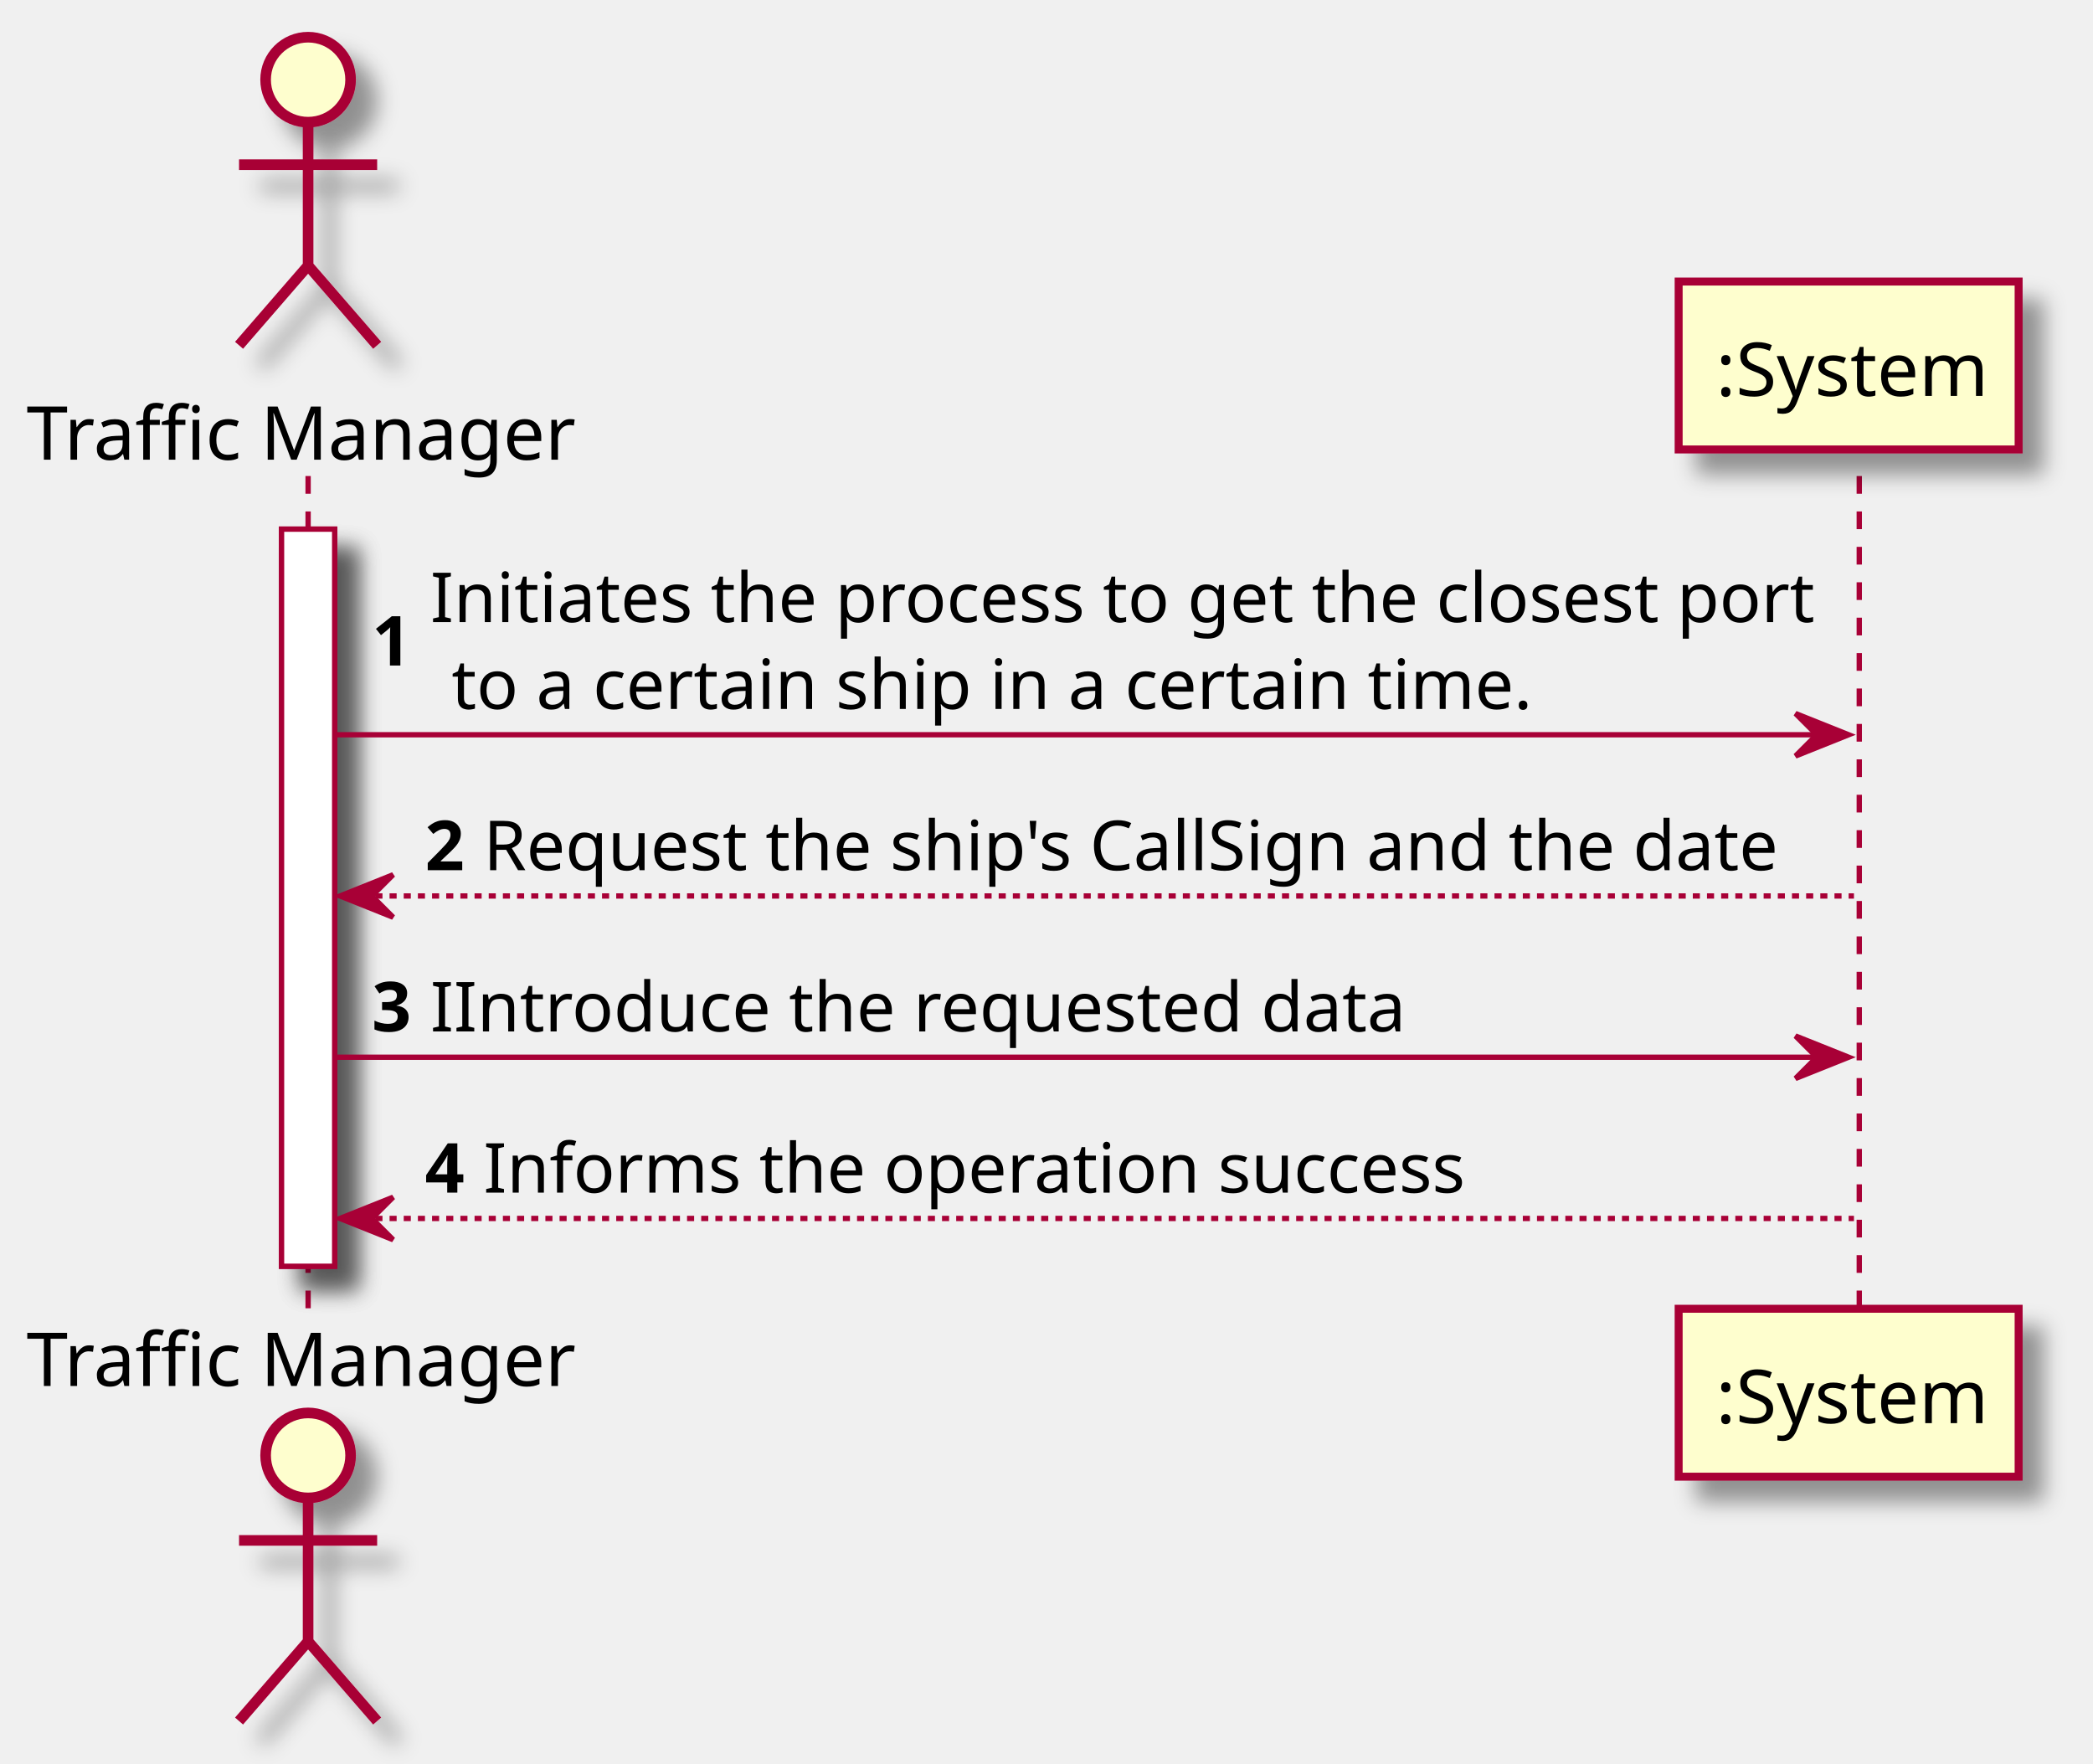
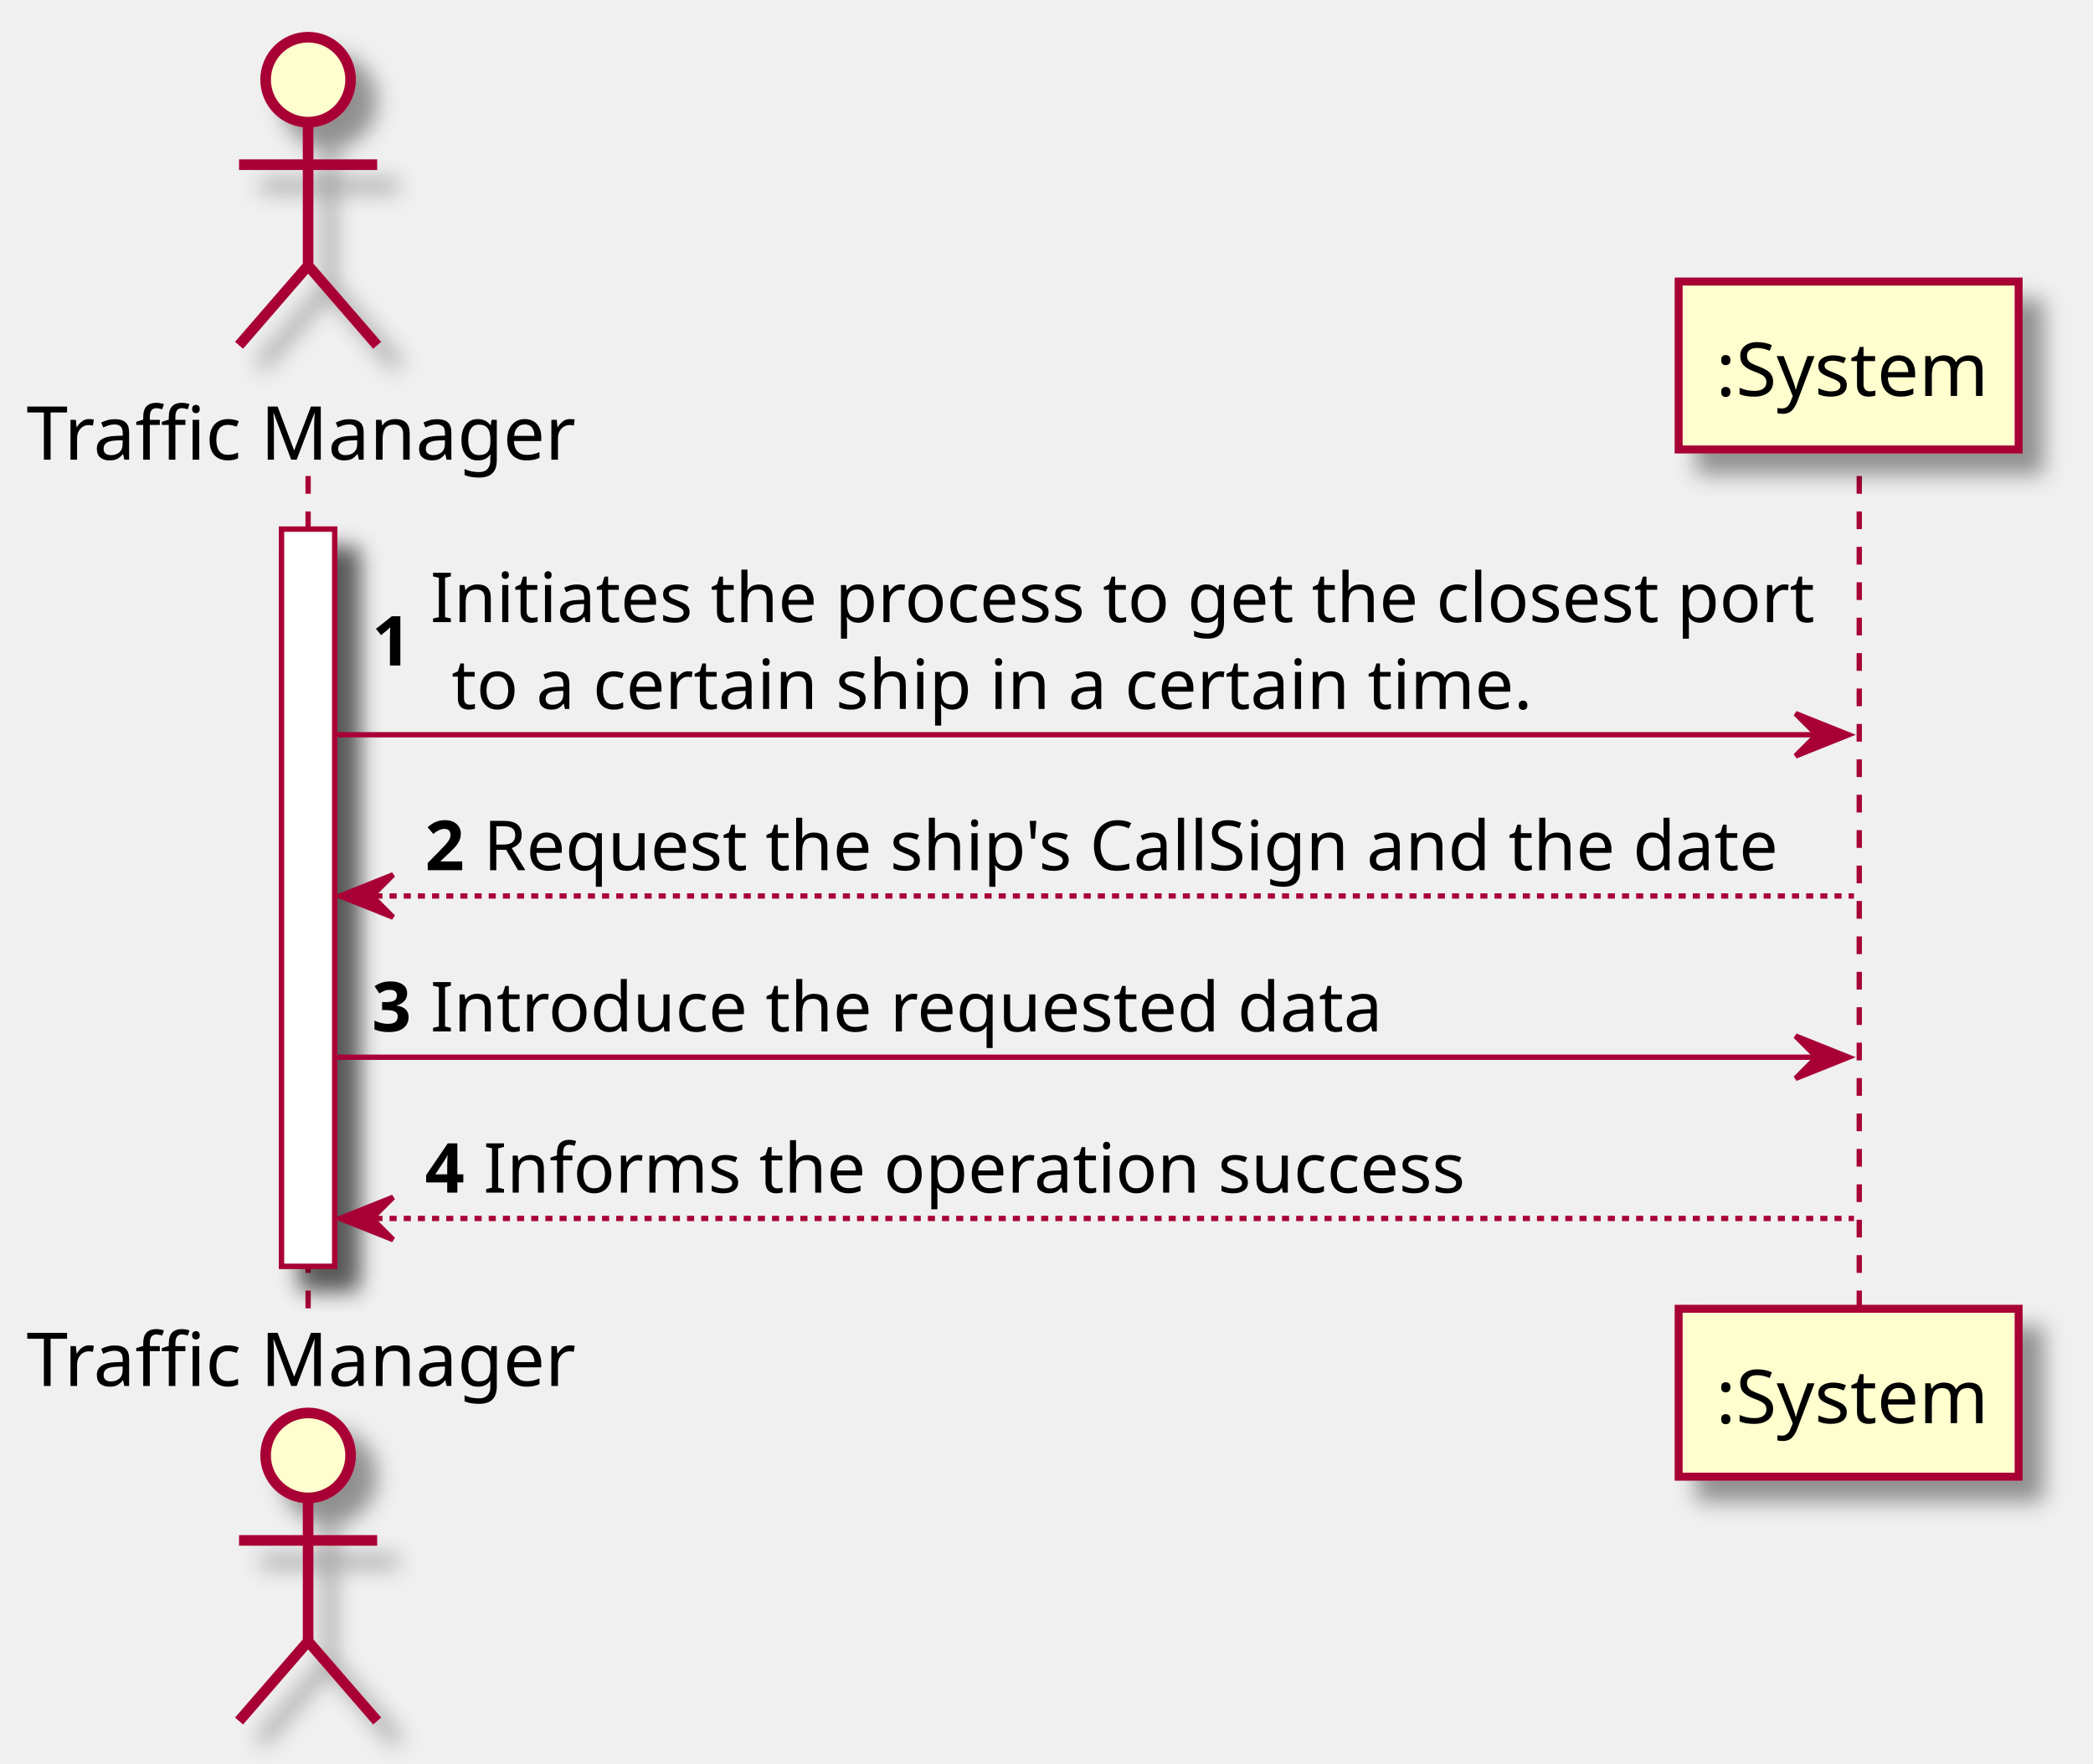
<svg xmlns="http://www.w3.org/2000/svg" contentScriptType="application/ecmascript" contentStyleType="text/css" height="498px" preserveAspectRatio="none" style="width:591px;height:498px;" version="1.1" viewBox="0 0 591 498" width="591px" zoomAndPan="magnify">
  <defs>
-     <filter height="300%" id="f1f1eoh909ut2v" width="300%" x="-1" y="-1">
+     <filter height="300%" id="ftv50fuv37fbu" width="300%" x="-1" y="-1">
      <feGaussianBlur result="blurOut" stdDeviation="3.0" />
      <feColorMatrix in="blurOut" result="blurOut2" type="matrix" values="0 0 0 0 0 0 0 0 0 0 0 0 0 0 0 0 0 0 .4 0" />
      <feOffset dx="6.0" dy="6.0" in="blurOut2" result="blurOut3" />
      <feBlend in="SourceGraphic" in2="blurOut3" mode="normal" />
    </filter>
  </defs>
  <g>
-     <rect fill="#FFFFFF" filter="url(#f1f1eoh909ut2v)" height="208.137" style="stroke:#A80036;stroke-width:1.5;" width="15" x="79.5" y="149.414" />
+     <rect fill="#FFFFFF" filter="url(#ftv50fuv37fbu)" height="208.137" style="stroke:#A80036;stroke-width:1.5;" width="15" x="79.5" y="149.414" />
    <line style="stroke:#A80036;stroke-width:1.5;stroke-dasharray:5.0,5.0;" x1="87" x2="87" y1="134.414" y2="371.051" />
    <line style="stroke:#A80036;stroke-width:1.5;stroke-dasharray:5.0,5.0;" x1="525" x2="525" y1="134.414" y2="371.051" />
    <text fill="#000000" font-family="sans-serif" font-size="21" lengthAdjust="spacing" textLength="150" x="7.5" y="129.8">Traffic Manager</text>
-     <ellipse cx="87" cy="22.5" fill="#FEFECE" filter="url(#f1f1eoh909ut2v)" rx="12" ry="12" style="stroke:#A80036;stroke-width:3.0;" />
-     <path d="M87,34.5 L87,75 M67.5,46.5 L106.5,46.5 M87,75 L67.5,97.5 M87,75 L106.5,97.5 " fill="none" filter="url(#f1f1eoh909ut2v)" style="stroke:#A80036;stroke-width:3.0;" />
+     <ellipse cx="87" cy="22.5" fill="#FEFECE" filter="url(#ftv50fuv37fbu)" rx="12" ry="12" style="stroke:#A80036;stroke-width:3.0;" />
+     <path d="M87,34.5 L87,75 M67.5,46.5 L106.5,46.5 M87,75 L67.5,97.5 M87,75 L106.5,97.5 " fill="none" filter="url(#ftv50fuv37fbu)" style="stroke:#A80036;stroke-width:3.0;" />
    <text fill="#000000" font-family="sans-serif" font-size="21" lengthAdjust="spacing" textLength="150" x="7.5" y="391.351">Traffic Manager</text>
-     <ellipse cx="87" cy="410.965" fill="#FEFECE" filter="url(#f1f1eoh909ut2v)" rx="12" ry="12" style="stroke:#A80036;stroke-width:3.0;" />
-     <path d="M87,422.965 L87,463.465 M67.5,434.965 L106.5,434.965 M87,463.465 L67.5,485.965 M87,463.465 L106.5,485.965 " fill="none" filter="url(#f1f1eoh909ut2v)" style="stroke:#A80036;stroke-width:3.0;" />
-     <rect fill="#FEFECE" filter="url(#f1f1eoh909ut2v)" height="47.414" style="stroke:#A80036;stroke-width:2.25;" width="96" x="474" y="79.5" />
+     <ellipse cx="87" cy="410.965" fill="#FEFECE" filter="url(#ftv50fuv37fbu)" rx="12" ry="12" style="stroke:#A80036;stroke-width:3.0;" />
+     <path d="M87,422.965 L87,463.465 M67.5,434.965 L106.5,434.965 M87,463.465 L67.5,485.965 M87,463.465 L106.5,485.965 " fill="none" filter="url(#ftv50fuv37fbu)" style="stroke:#A80036;stroke-width:3.0;" />
+     <rect fill="#FEFECE" filter="url(#ftv50fuv37fbu)" height="47.414" style="stroke:#A80036;stroke-width:2.25;" width="96" x="474" y="79.5" />
    <text fill="#000000" font-family="sans-serif" font-size="21" lengthAdjust="spacing" textLength="75" x="484.5" y="111.8">:System</text>
-     <rect fill="#FEFECE" filter="url(#f1f1eoh909ut2v)" height="47.414" style="stroke:#A80036;stroke-width:2.25;" width="96" x="474" y="369.551" />
+     <rect fill="#FEFECE" filter="url(#ftv50fuv37fbu)" height="47.414" style="stroke:#A80036;stroke-width:2.25;" width="96" x="474" y="369.551" />
    <text fill="#000000" font-family="sans-serif" font-size="21" lengthAdjust="spacing" textLength="75" x="484.5" y="401.851">:System</text>
-     <rect fill="#FFFFFF" filter="url(#f1f1eoh909ut2v)" height="208.137" style="stroke:#A80036;stroke-width:1.5;" width="15" x="79.5" y="149.414" />
+     <rect fill="#FFFFFF" filter="url(#ftv50fuv37fbu)" height="208.137" style="stroke:#A80036;stroke-width:1.5;" width="15" x="79.5" y="149.414" />
    <polygon fill="#A80036" points="507,201.469,522,207.469,507,213.469,513,207.469" style="stroke:#A80036;stroke-width:1.5;" />
    <line style="stroke:#A80036;stroke-width:1.5;" x1="94.5" x2="516" y1="207.469" y2="207.469" />
    <text fill="#000000" font-family="sans-serif" font-size="19.5" font-weight="bold" lengthAdjust="spacing" textLength="10.5" x="105" y="187.92">1</text>
    <text fill="#000000" font-family="sans-serif" font-size="19.5" lengthAdjust="spacing" textLength="372" x="121.5" y="175.657">Initiates the process to get the closest port</text>
    <text fill="#000000" font-family="sans-serif" font-size="19.5" lengthAdjust="spacing" textLength="291" x="127.5" y="200.184">to a certain ship in a certain time.</text>
    <polygon fill="#A80036" points="111,246.996,96,252.996,111,258.996,105,252.996" style="stroke:#A80036;stroke-width:1.5;" />
    <line style="stroke:#A80036;stroke-width:1.5;stroke-dasharray:2.0,2.0;" x1="102" x2="523.5" y1="252.996" y2="252.996" />
    <text fill="#000000" font-family="sans-serif" font-size="19.5" font-weight="bold" lengthAdjust="spacing" textLength="10.5" x="120" y="245.711">2</text>
    <text fill="#000000" font-family="sans-serif" font-size="19.5" lengthAdjust="spacing" textLength="352.5" x="136.5" y="245.711">Request the ship's CallSign and the date</text>
    <polygon fill="#A80036" points="507,292.523,522,298.523,507,304.523,513,298.523" style="stroke:#A80036;stroke-width:1.5;" />
    <line style="stroke:#A80036;stroke-width:1.5;" x1="94.5" x2="516" y1="298.523" y2="298.523" />
    <text fill="#000000" font-family="sans-serif" font-size="19.5" font-weight="bold" lengthAdjust="spacing" textLength="10.5" x="105" y="291.239">3</text>
-     <text fill="#000000" font-family="sans-serif" font-size="19.5" lengthAdjust="spacing" textLength="252" x="121.5" y="291.239">IIntroduce the requested data</text>
+     <text fill="#000000" font-family="sans-serif" font-size="19.5" lengthAdjust="spacing" textLength="247.5" x="121.5" y="291.239">Introduce the requested data</text>
    <polygon fill="#A80036" points="111,338.051,96,344.051,111,350.051,105,344.051" style="stroke:#A80036;stroke-width:1.5;" />
    <line style="stroke:#A80036;stroke-width:1.5;stroke-dasharray:2.0,2.0;" x1="102" x2="523.5" y1="344.051" y2="344.051" />
    <text fill="#000000" font-family="sans-serif" font-size="19.5" font-weight="bold" lengthAdjust="spacing" textLength="10.5" x="120" y="336.766">4</text>
    <text fill="#000000" font-family="sans-serif" font-size="19.5" lengthAdjust="spacing" textLength="261" x="136.5" y="336.766">Informs the operation success</text>
  </g>
</svg>
